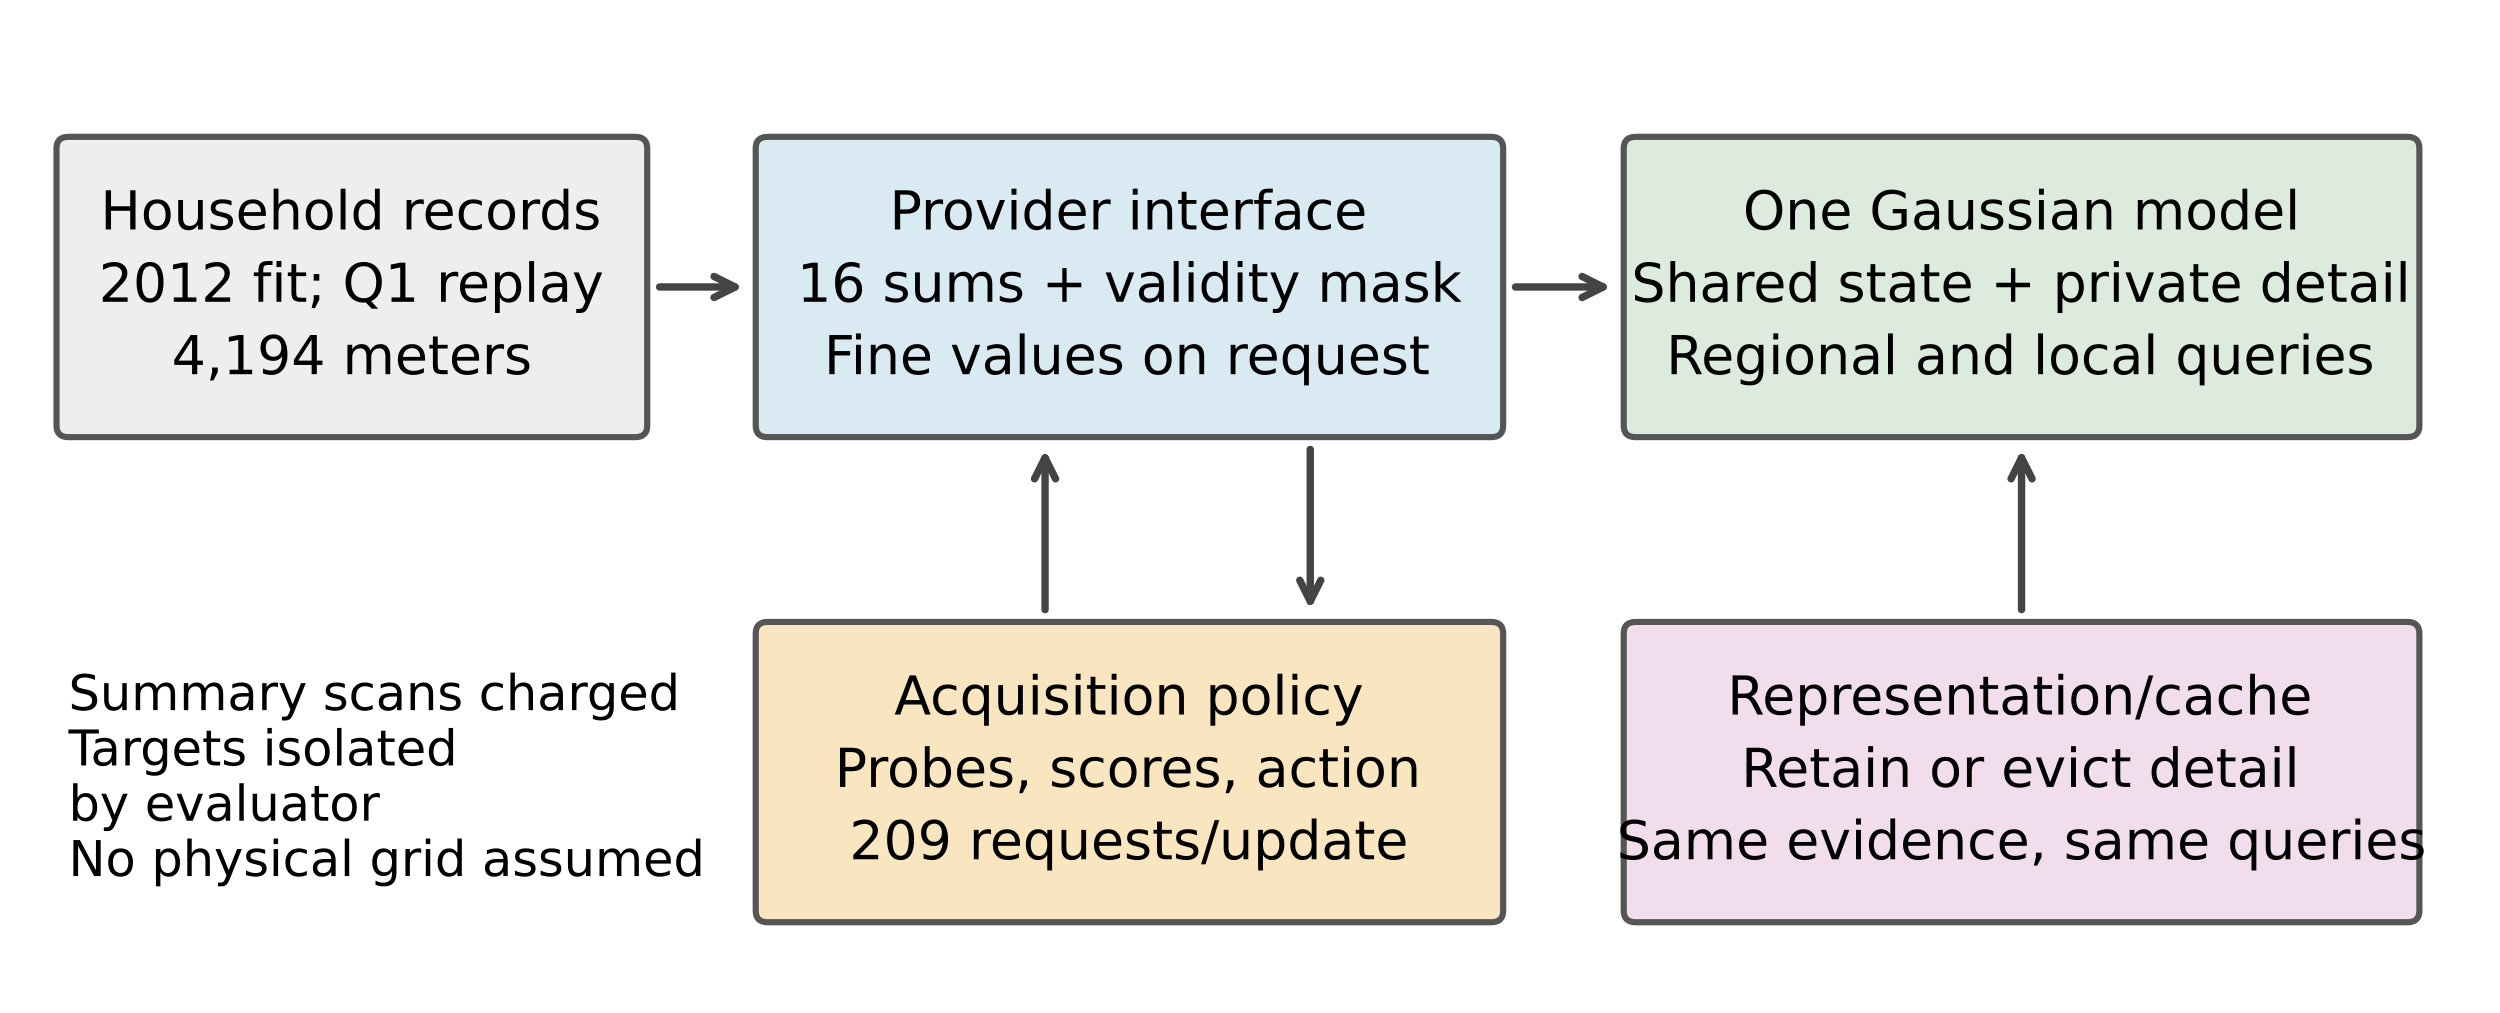
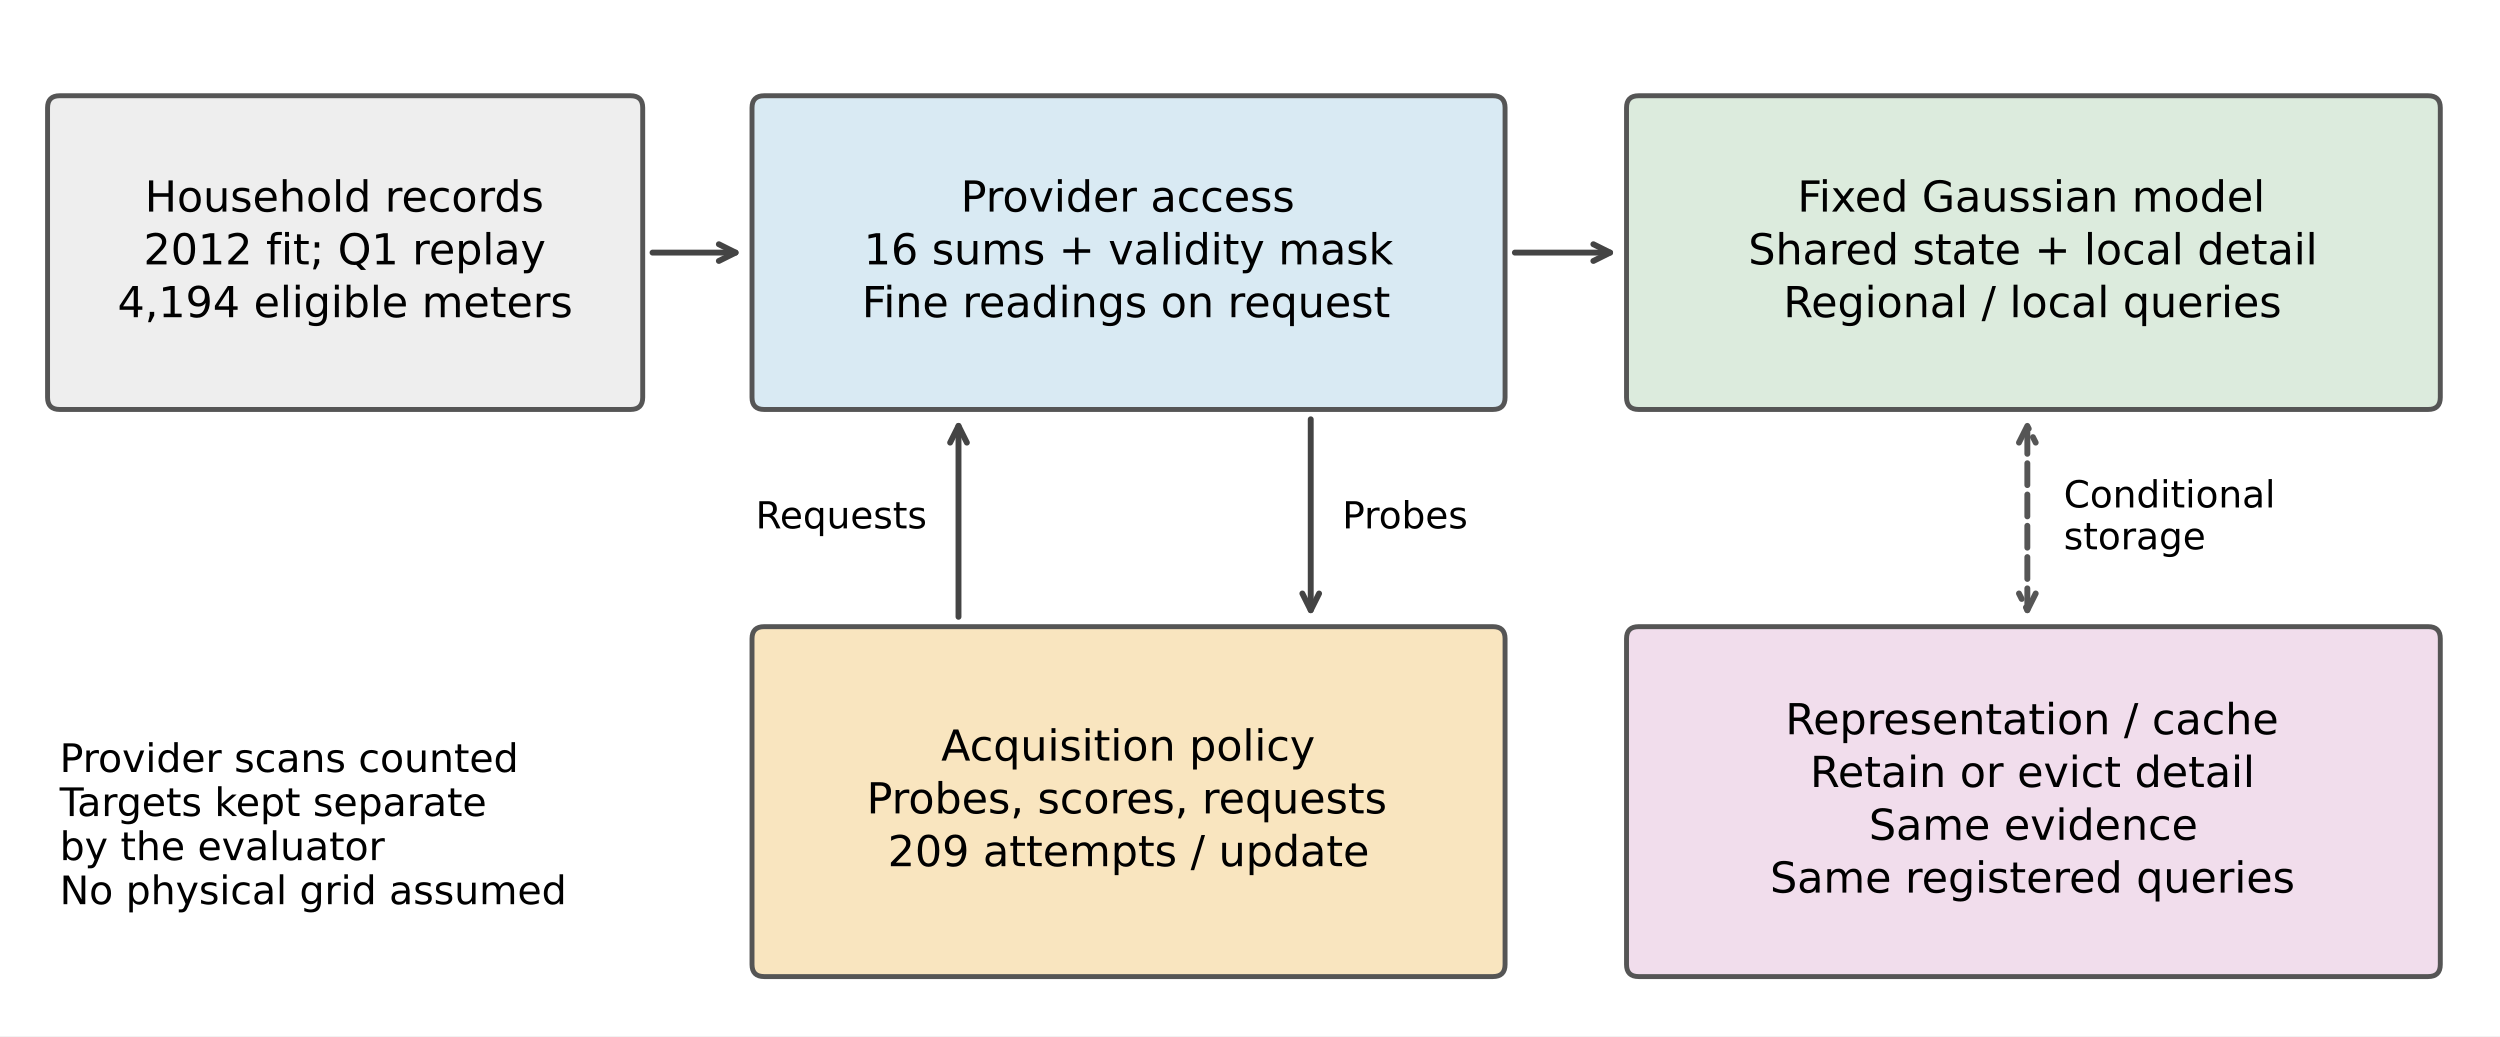
- <svg xmlns="http://www.w3.org/2000/svg" height="164.088pt" version="1.1" viewBox="0 0 405 164.088" width="405pt">
+ <svg xmlns="http://www.w3.org/2000/svg" height="210.672pt" version="1.1" viewBox="0 0 508.32 210.672" width="508.32pt">
  <defs>
    <style type="text/css">
*{stroke-linecap:butt;stroke-linejoin:round;}
  </style>
  </defs>
  <g id="figure_1">
    <g id="patch_1">
-       <path d="M 0 164.088 L 405 164.088 L 405 0 L 0 0 z " style="fill:#ffffff;" />
+       <path d="M 0 210.672 L 508.32 210.672 L 508.32 0 L 0 0 z " style="fill:#ffffff;" />
    </g>
    <g id="axes_1">
      <g id="patch_2">
-         <path clip-path="url(#pcb72ef7038)" d="M 11.106 70.817 L 102.897 70.817 Q 104.85 70.817 104.85 68.946 L 104.85 24.04 Q 104.85 22.169 102.897 22.169 L 11.106 22.169 Q 9.153 22.169 9.153 24.04 L 9.153 68.946 Q 9.153 70.817 11.106 70.817 z " style="fill:#eeeeee;stroke:#555555;stroke-linejoin:miter;" />
+         <path clip-path="url(#p56b86a68d8)" d="M 12.139 83.255 L 128.21 83.255 Q 130.68 83.255 130.68 80.802 L 130.68 21.92 Q 130.68 19.467 128.21 19.467 L 12.139 19.467 Q 9.67 19.467 9.67 21.92 L 9.67 80.802 Q 9.67 83.255 12.139 83.255 z " style="fill:#eeeeee;stroke:#555555;stroke-linejoin:miter;" />
      </g>
      <g id="patch_3">
-         <path clip-path="url(#pcb72ef7038)" d="M 124.38 70.817 L 241.56 70.817 Q 243.513 70.817 243.513 68.946 L 243.513 24.04 Q 243.513 22.169 241.56 22.169 L 124.38 22.169 Q 122.427 22.169 122.427 24.04 L 122.427 68.946 Q 122.427 70.817 124.38 70.817 z " style="fill:#d9eaf3;stroke:#555555;stroke-linejoin:miter;" />
+         <path clip-path="url(#p56b86a68d8)" d="M 155.376 83.255 L 303.552 83.255 Q 306.022 83.255 306.022 80.802 L 306.022 21.92 Q 306.022 19.467 303.552 19.467 L 155.376 19.467 Q 152.906 19.467 152.906 21.92 L 152.906 80.802 Q 152.906 83.255 155.376 83.255 z " style="fill:#d9eaf3;stroke:#555555;stroke-linejoin:miter;" />
      </g>
      <g id="patch_4">
-         <path clip-path="url(#pcb72ef7038)" d="M 264.996 70.817 L 389.988 70.817 Q 391.941 70.817 391.941 68.946 L 391.941 24.04 Q 391.941 22.169 389.988 22.169 L 264.996 22.169 Q 263.043 22.169 263.043 24.04 L 263.043 68.946 Q 263.043 70.817 264.996 70.817 z " style="fill:#dcebdd;stroke:#555555;stroke-linejoin:miter;" />
+         <path clip-path="url(#p56b86a68d8)" d="M 333.187 83.255 L 493.711 83.255 Q 496.181 83.255 496.181 80.802 L 496.181 21.92 Q 496.181 19.467 493.711 19.467 L 333.187 19.467 Q 330.718 19.467 330.718 21.92 L 330.718 80.802 Q 330.718 83.255 333.187 83.255 z " style="fill:#dcebdd;stroke:#555555;stroke-linejoin:miter;" />
      </g>
      <g id="patch_5">
-         <path clip-path="url(#pcb72ef7038)" d="M 124.38 149.404 L 241.56 149.404 Q 243.513 149.404 243.513 147.532 L 243.513 102.626 Q 243.513 100.755 241.56 100.755 L 124.38 100.755 Q 122.427 100.755 122.427 102.626 L 122.427 147.532 Q 122.427 149.404 124.38 149.404 z " style="fill:#f9e5bf;stroke:#555555;stroke-linejoin:miter;" />
+         <path clip-path="url(#p56b86a68d8)" d="M 155.376 198.565 L 303.552 198.565 Q 306.022 198.565 306.022 196.112 L 306.022 129.87 Q 306.022 127.417 303.552 127.417 L 155.376 127.417 Q 152.906 127.417 152.906 129.87 L 152.906 196.112 Q 152.906 198.565 155.376 198.565 z " style="fill:#f9e5bf;stroke:#555555;stroke-linejoin:miter;" />
      </g>
      <g id="patch_6">
-         <path clip-path="url(#pcb72ef7038)" d="M 264.996 149.404 L 389.988 149.404 Q 391.941 149.404 391.941 147.532 L 391.941 102.626 Q 391.941 100.755 389.988 100.755 L 264.996 100.755 Q 263.043 100.755 263.043 102.626 L 263.043 147.532 Q 263.043 149.404 264.996 149.404 z " style="fill:#f1ddec;stroke:#555555;stroke-linejoin:miter;" />
+         <path clip-path="url(#p56b86a68d8)" d="M 333.187 198.565 L 493.711 198.565 Q 496.181 198.565 496.181 196.112 L 496.181 129.87 Q 496.181 127.417 493.711 127.417 L 333.187 127.417 Q 330.718 127.417 330.718 129.87 L 330.718 196.112 Q 330.718 198.565 333.187 198.565 z " style="fill:#f1ddec;stroke:#555555;stroke-linejoin:miter;" />
      </g>
      <g id="text_1">
-         <text style="font-family:DejaVu Sans;font-size:8.7px;font-style:normal;font-weight:normal;" transform="translate(16.26579 37.16847)">Household records</text>
-         <text style="font-family:DejaVu Sans;font-size:8.7px;font-style:normal;font-weight:normal;" transform="translate(16.00683 48.89376)">2012 fit; Q1 replay</text>
-         <text style="font-family:DejaVu Sans;font-size:8.7px;font-style:normal;font-weight:normal;" transform="translate(27.81572 60.61904)">4,194 meters</text>
+         <text style="font-family:DejaVu Sans;font-size:8.7px;font-style:normal;font-weight:normal;" transform="translate(29.43909 43.02816)">Household records</text>
+         <text style="font-family:DejaVu Sans;font-size:8.7px;font-style:normal;font-weight:normal;" transform="translate(29.18013 53.76186)">2012 fit; Q1 replay</text>
+         <text style="font-family:DejaVu Sans;font-size:8.7px;font-style:normal;font-weight:normal;" transform="translate(23.89624 64.49555)">4,194 eligible meters</text>
      </g>
      <g id="text_2">
-         <text style="font-family:DejaVu Sans;font-size:8.7px;font-style:normal;font-weight:normal;" transform="translate(144.1061 37.16847)">Provider interface</text>
-         <text style="font-family:DejaVu Sans;font-size:8.7px;font-style:normal;font-weight:normal;" transform="translate(129.1381 48.89376)">16 sums + validity mask</text>
-         <text style="font-family:DejaVu Sans;font-size:8.7px;font-style:normal;font-weight:normal;" transform="translate(133.4867 60.61904)">Fine values on request</text>
+         <text style="font-family:DejaVu Sans;font-size:8.7px;font-style:normal;font-weight:normal;" transform="translate(195.343 43.02816)">Provider access</text>
+         <text style="font-family:DejaVu Sans;font-size:8.7px;font-style:normal;font-weight:normal;" transform="translate(175.6321 53.76186)">16 sums + validity mask</text>
+         <text style="font-family:DejaVu Sans;font-size:8.7px;font-style:normal;font-weight:normal;" transform="translate(175.2453 64.49555)">Fine readings on request</text>
      </g>
      <g id="text_3">
-         <text style="font-family:DejaVu Sans;font-size:8.7px;font-style:normal;font-weight:normal;" transform="translate(282.3675 37.16847)">One Gaussian model</text>
-         <text style="font-family:DejaVu Sans;font-size:8.7px;font-style:normal;font-weight:normal;" transform="translate(264.2817 48.89376)">Shared state + private detail</text>
-         <text style="font-family:DejaVu Sans;font-size:8.7px;font-style:normal;font-weight:normal;" transform="translate(269.9306 60.61904)">Regional and local queries</text>
+         <text style="font-family:DejaVu Sans;font-size:8.7px;font-style:normal;font-weight:normal;" transform="translate(365.466 43.02816)">Fixed Gaussian model</text>
+         <text style="font-family:DejaVu Sans;font-size:8.7px;font-style:normal;font-weight:normal;" transform="translate(355.4834 53.76186)">Shared state + local detail</text>
+         <text style="font-family:DejaVu Sans;font-size:8.7px;font-style:normal;font-weight:normal;" transform="translate(362.6065 64.49555)">Regional / local queries</text>
      </g>
      <g id="text_4">
-         <text style="font-family:DejaVu Sans;font-size:8.7px;font-style:normal;font-weight:normal;" transform="translate(144.8803 115.7547)">Acquisition policy</text>
-         <text style="font-family:DejaVu Sans;font-size:8.7px;font-style:normal;font-weight:normal;" transform="translate(135.226 127.48)">Probes, scores, action</text>
-         <text style="font-family:DejaVu Sans;font-size:8.7px;font-style:normal;font-weight:normal;" transform="translate(137.5954 139.2052)">209 requests/update</text>
+         <text style="font-family:DejaVu Sans;font-size:8.7px;font-style:normal;font-weight:normal;" transform="translate(191.3743 154.6579)">Acquisition policy</text>
+         <text style="font-family:DejaVu Sans;font-size:8.7px;font-style:normal;font-weight:normal;" transform="translate(176.2139 165.3916)">Probes, scores, requests</text>
+         <text style="font-family:DejaVu Sans;font-size:8.7px;font-style:normal;font-weight:normal;" transform="translate(180.4973 176.1252)">209 attempts / update</text>
      </g>
      <g id="text_5">
-         <text style="font-family:DejaVu Sans;font-size:8.7px;font-style:normal;font-weight:normal;" transform="translate(279.8194 115.7547)">Representation/cache</text>
-         <text style="font-family:DejaVu Sans;font-size:8.7px;font-style:normal;font-weight:normal;" transform="translate(282.0787 127.48)">Retain or evict detail</text>
-         <text style="font-family:DejaVu Sans;font-size:8.7px;font-style:normal;font-weight:normal;" transform="translate(261.9178 139.2052)">Same evidence, same queries</text>
+         <text style="font-family:DejaVu Sans;font-size:8.7px;font-style:normal;font-weight:normal;" transform="translate(363.0116 149.291)">Representation / cache</text>
+         <text style="font-family:DejaVu Sans;font-size:8.7px;font-style:normal;font-weight:normal;" transform="translate(368.0359 160.0247)">Retain or evict detail</text>
+         <text style="font-family:DejaVu Sans;font-size:8.7px;font-style:normal;font-weight:normal;" transform="translate(380.0025 170.7584)">Same evidence</text>
+         <text style="font-family:DejaVu Sans;font-size:8.7px;font-style:normal;font-weight:normal;" transform="translate(359.9021 181.4921)">Same registered queries</text>
      </g>
      <g id="patch_7">
-         <path d="M 106.854 46.493 Q 113.639 46.493 119.082 46.493 " style="fill:none;stroke:#444444;stroke-linecap:round;stroke-width:1.2;" />
-         <path d="M 115.682 44.793 L 119.082 46.493 L 115.682 48.193 " style="fill:none;stroke:#444444;stroke-linecap:round;stroke-width:1.2;" />
+         <path d="M 132.68 51.361 Q 141.793 51.361 149.565 51.361 " style="fill:none;stroke:#444444;stroke-linecap:round;stroke-width:1.2;" />
+         <path d="M 146.165 49.661 L 149.565 51.361 L 146.165 53.061 " style="fill:none;stroke:#444444;stroke-linecap:round;stroke-width:1.2;" />
      </g>
      <g id="patch_8">
-         <path d="M 245.511 46.493 Q 253.277 46.493 259.702 46.493 " style="fill:none;stroke:#444444;stroke-linecap:round;stroke-width:1.2;" />
-         <path d="M 256.302 44.793 L 259.702 46.493 L 256.302 48.193 " style="fill:none;stroke:#444444;stroke-linecap:round;stroke-width:1.2;" />
+         <path d="M 308.02 51.361 Q 318.37 51.361 327.378 51.361 " style="fill:none;stroke:#444444;stroke-linecap:round;stroke-width:1.2;" />
+         <path d="M 323.978 49.661 L 327.378 51.361 L 323.978 53.061 " style="fill:none;stroke:#444444;stroke-linecap:round;stroke-width:1.2;" />
      </g>
      <g id="patch_9">
-         <path d="M 169.299 98.756 Q 169.299 85.788 169.299 74.161 " style="fill:none;stroke:#444444;stroke-linecap:round;stroke-width:1.2;" />
-         <path d="M 167.599 77.561 L 169.299 74.161 L 170.999 77.561 " style="fill:none;stroke:#444444;stroke-linecap:round;stroke-width:1.2;" />
+         <path d="M 194.89 125.414 Q 194.89 105.334 194.89 86.596 " style="fill:none;stroke:#444444;stroke-linecap:round;stroke-width:1.2;" />
+         <path d="M 193.19 89.996 L 194.89 86.596 L 196.59 89.996 " style="fill:none;stroke:#444444;stroke-linecap:round;stroke-width:1.2;" />
      </g>
      <g id="patch_10">
-         <path d="M 212.265 72.816 Q 212.265 85.785 212.265 97.411 " style="fill:none;stroke:#444444;stroke-linecap:round;stroke-width:1.2;" />
-         <path d="M 213.965 94.011 L 212.265 97.411 L 210.565 94.011 " style="fill:none;stroke:#444444;stroke-linecap:round;stroke-width:1.2;" />
+         <path d="M 266.508 85.258 Q 266.508 105.338 266.508 124.076 " style="fill:none;stroke:#444444;stroke-linecap:round;stroke-width:1.2;" />
+         <path d="M 268.208 120.676 L 266.508 124.076 L 264.808 120.676 " style="fill:none;stroke:#444444;stroke-linecap:round;stroke-width:1.2;" />
+       </g>
+       <g id="text_6">
+         <text style="font-family:DejaVu Sans;font-size:7.6px;font-style:normal;font-weight:normal;text-anchor:end;" transform="rotate(-0, 188.4686, 107.4331)" x="188.469" y="107.433">Requests</text>
+       </g>
+       <g id="text_7">
+         <text style="font-family:DejaVu Sans;font-size:7.6px;font-style:normal;font-weight:normal;text-anchor:start;" transform="rotate(-0, 272.929, 107.4331)" x="272.929" y="107.433">Probes</text>
      </g>
      <g id="patch_11">
-         <path d="M 327.492 98.756 Q 327.492 85.788 327.492 74.161 " style="fill:none;stroke:#444444;stroke-linecap:round;stroke-width:1.2;" />
-         <path d="M 325.792 77.561 L 327.492 74.161 L 329.192 77.561 " style="fill:none;stroke:#444444;stroke-linecap:round;stroke-width:1.2;" />
+         <path d="M 412.214 124.072 Q 412.214 105.334 412.214 86.596 " style="fill:none;stroke:#555555;stroke-dasharray:4.44,1.92;stroke-dashoffset:0;stroke-linecap:round;stroke-width:1.2;" />
+         <path d="M 413.914 120.672 L 412.214 124.072 L 410.514 120.672 " style="fill:none;stroke:#555555;stroke-dasharray:4.44,1.92;stroke-dashoffset:0;stroke-linecap:round;stroke-width:1.2;" />
+         <path d="M 410.514 89.996 L 412.214 86.596 L 413.914 89.996 " style="fill:none;stroke:#555555;stroke-dasharray:4.44,1.92;stroke-dashoffset:0;stroke-linecap:round;stroke-width:1.2;" />
      </g>
-       <g id="text_6">
-         <text style="font-family:DejaVu Sans;font-size:8px;font-style:normal;font-weight:normal;" transform="translate(11.106 115.0444)">Summary scans charged</text>
-         <text style="font-family:DejaVu Sans;font-size:8px;font-style:normal;font-weight:normal;" transform="translate(11.106 124.0027)">Targets isolated</text>
-         <text style="font-family:DejaVu Sans;font-size:8px;font-style:normal;font-weight:normal;" transform="translate(11.106 132.9609)">by evaluator</text>
-         <text style="font-family:DejaVu Sans;font-size:8px;font-style:normal;font-weight:normal;" transform="translate(11.106 141.9192)">No physical grid assumed</text>
+       <g id="text_8">
+         <text style="font-family:DejaVu Sans;font-size:7.6px;font-style:normal;font-weight:normal;" transform="translate(419.6232 103.178)">Conditional</text>
+         <text style="font-family:DejaVu Sans;font-size:7.6px;font-style:normal;font-weight:normal;" transform="translate(419.6232 111.6883)">storage</text>
+       </g>
+       <g id="text_9">
+         <text style="font-family:DejaVu Sans;font-size:8px;font-style:normal;font-weight:normal;" transform="translate(12.1392 156.97)">Provider scans counted</text>
+         <text style="font-family:DejaVu Sans;font-size:8px;font-style:normal;font-weight:normal;" transform="translate(12.1392 165.9283)">Targets kept separate</text>
+         <text style="font-family:DejaVu Sans;font-size:8px;font-style:normal;font-weight:normal;" transform="translate(12.1392 174.8865)">by the evaluator</text>
+         <text style="font-family:DejaVu Sans;font-size:8px;font-style:normal;font-weight:normal;" transform="translate(12.1392 183.8448)">No physical grid assumed</text>
      </g>
    </g>
  </g>
  <defs>
-     <clipPath id="pcb72ef7038">
-       <rect height="149.688" width="390.6" x="7.2" y="7.2" />
+     <clipPath id="p56b86a68d8">
+       <rect height="196.272" width="493.92" x="7.2" y="7.2" />
    </clipPath>
  </defs>
</svg>
